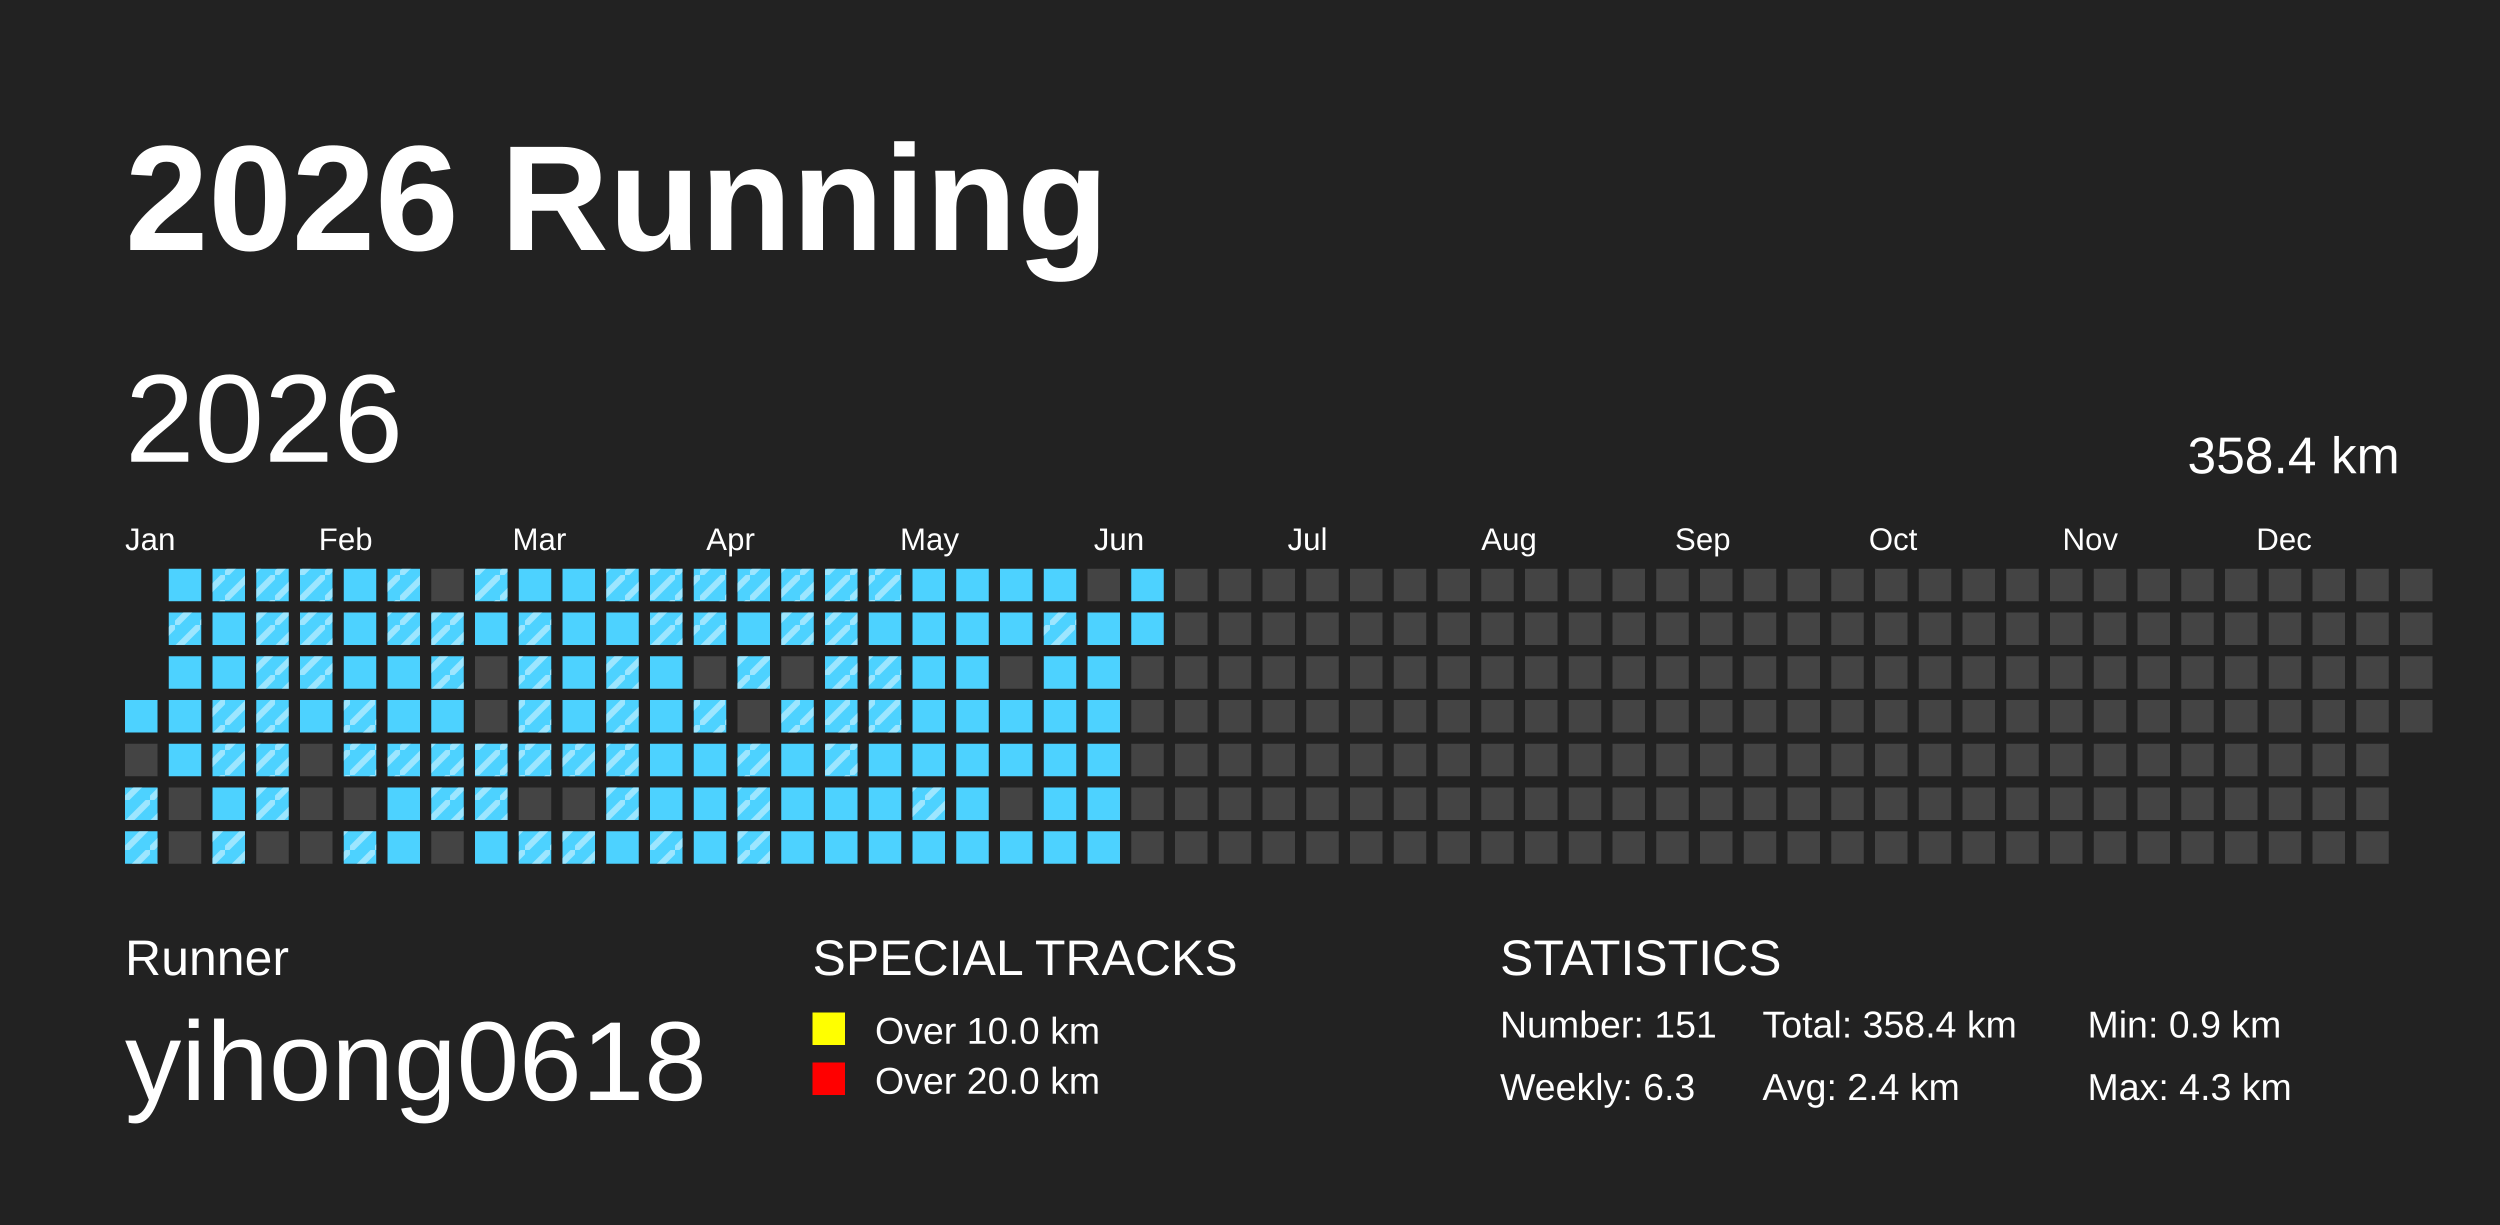
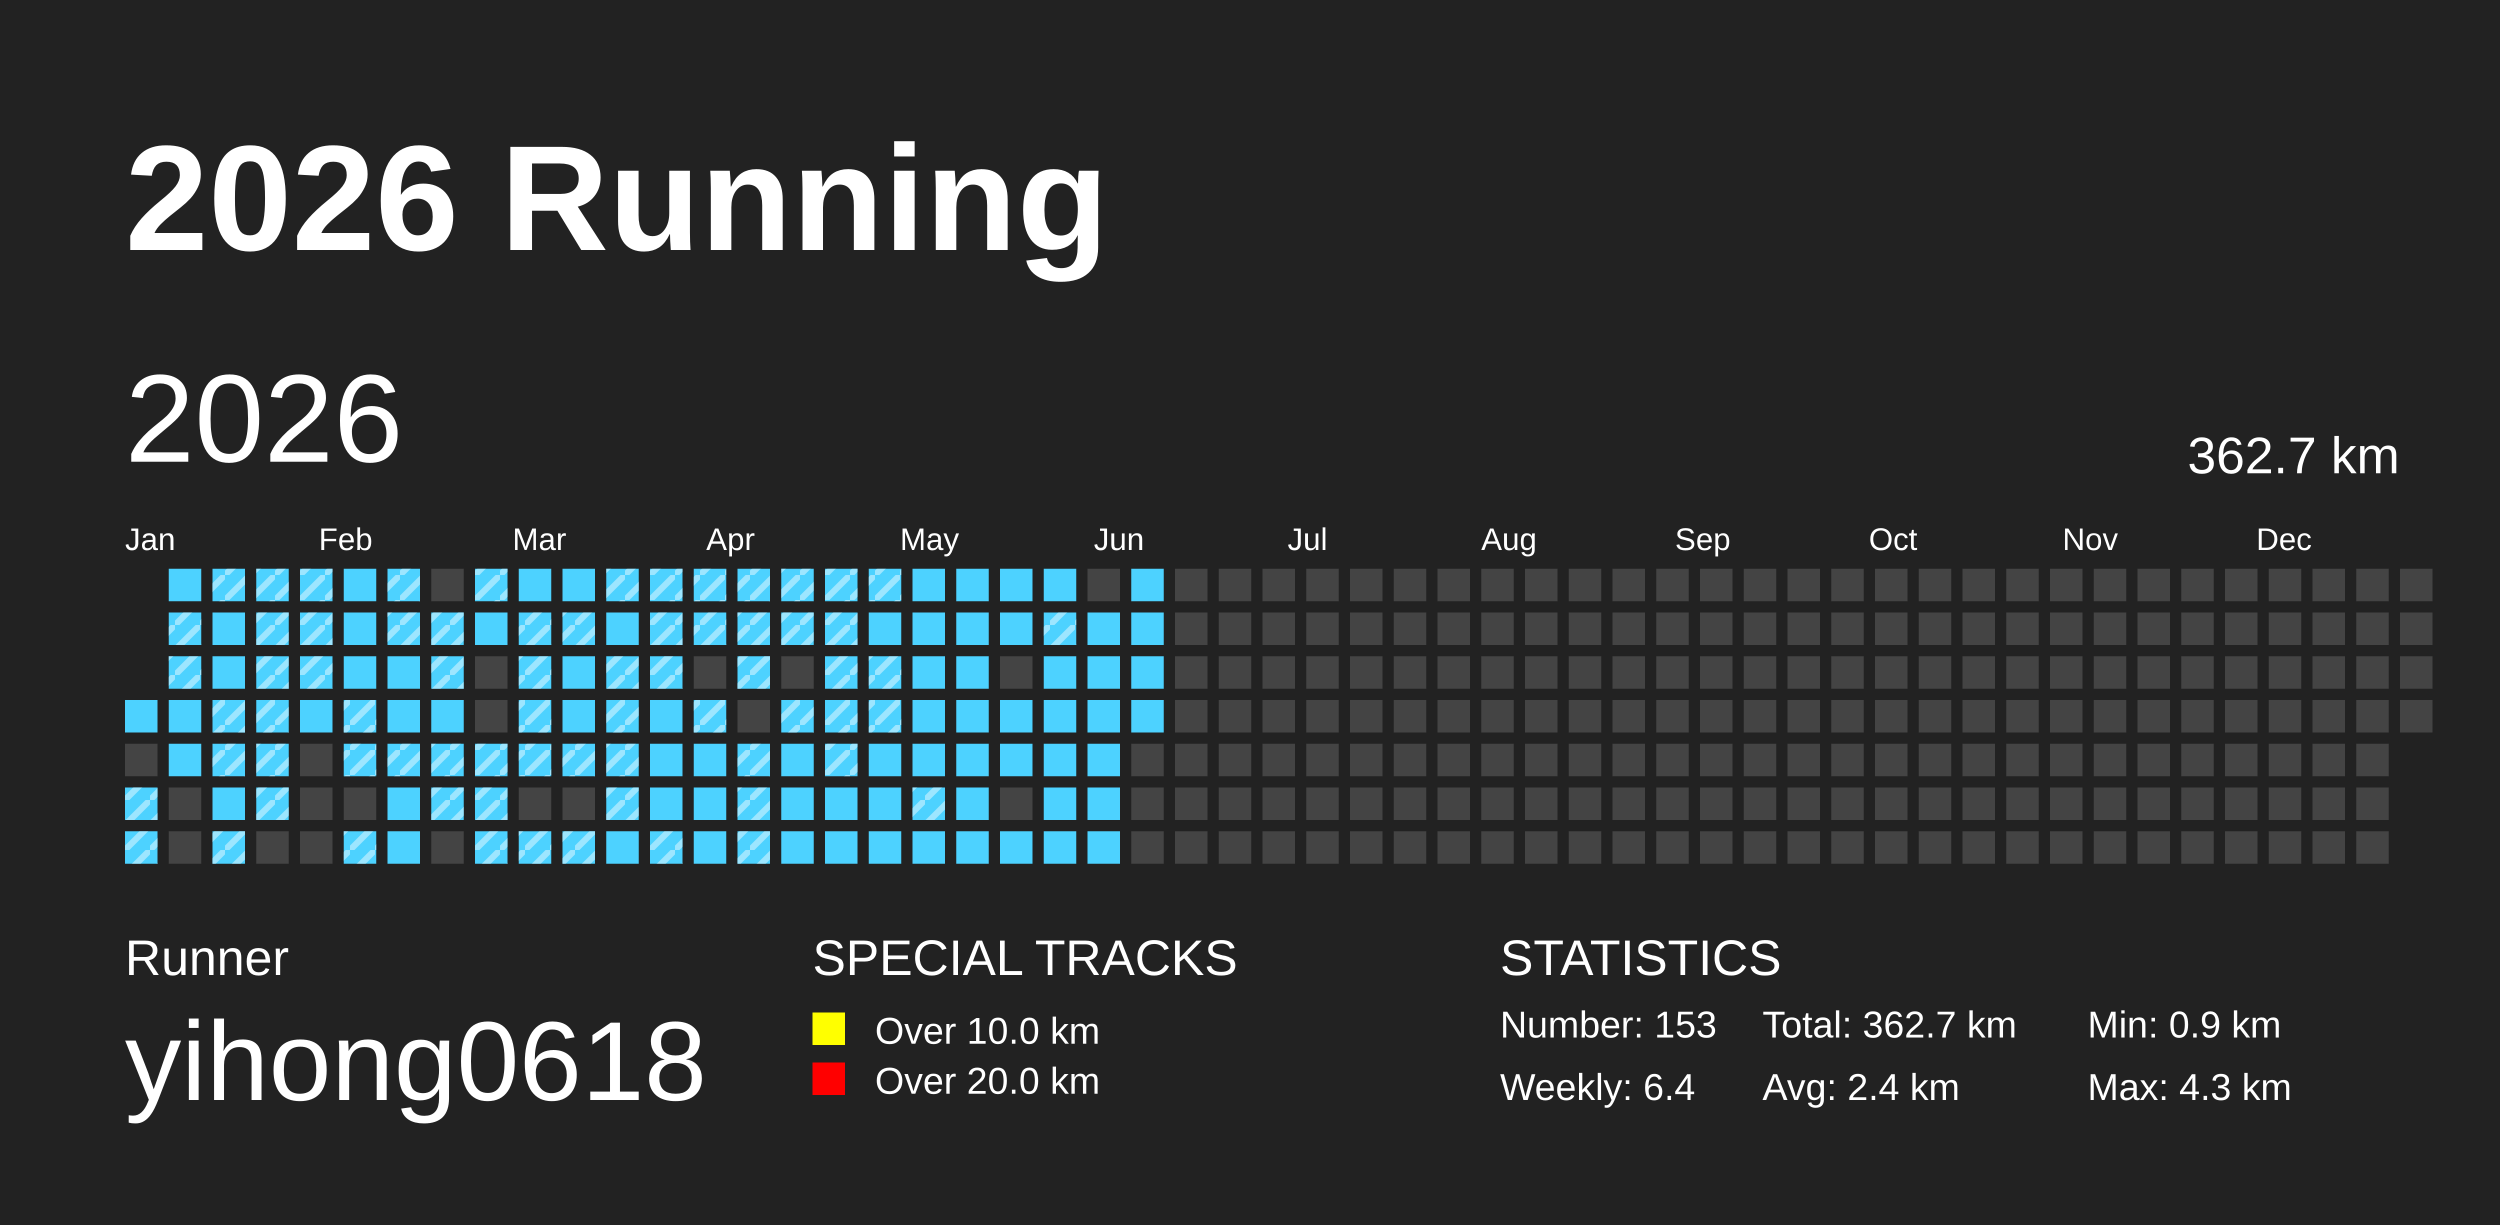
<svg xmlns="http://www.w3.org/2000/svg" baseProfile="full" height="98mm" version="1.1" viewBox="0,0,200,98" width="200mm">
  <defs>
    <pattern height="2" id="indoor-stripe" patternUnits="userSpaceOnUse" width="2">
      <line stroke="white" stroke-opacity="0.45" stroke-width="0.5" x1="0" x2="2" y1="2" y2="0" />
    </pattern>
  </defs>
  <rect fill="#222222" height="98" width="200" x="0" y="0" />
  <text fill="#FFFFFF" style="font-size:12px; font-family:Arial; font-weight:bold;" x="10" y="20">2026 Running</text>
  <text fill="#FFFFFF" style="font-size:4px; font-family:Arial" x="10" y="78">Runner</text>
  <text fill="#FFFFFF" style="font-size:9px; font-family:Arial" x="10" y="88">yihong0618</text>
  <text fill="#FFFFFF" style="font-size:4px; font-family:Arial" x="65" y="78">SPECIAL TRACKS</text>
  <rect fill="yellow" height="2.6" width="2.6" x="65" y="81" />
  <text fill="#FFFFFF" style="font-size:3px; font-family:Arial" x="70" y="83.5">Over 10.0 km</text>
  <rect fill="red" height="2.6" width="2.6" x="65" y="85" />
  <text fill="#FFFFFF" style="font-size:3px; font-family:Arial" x="70" y="87.5">Over 20.0 km</text>
  <text fill="#FFFFFF" style="font-size:4px; font-family:Arial" x="120" y="78">STATISTICS</text>
-   <text fill="#FFFFFF" style="font-size:3px; font-family:Arial" x="120" y="83">Number: 151</text>
-   <text fill="#FFFFFF" style="font-size:3px; font-family:Arial" x="120" y="88">Weekly: 6.3</text>
-   <text fill="#FFFFFF" style="font-size:3px; font-family:Arial" x="141" y="83">Total: 358.4 km</text>
+   <text fill="#FFFFFF" style="font-size:3px; font-family:Arial" x="120" y="83">Number: 153</text>
+   <text fill="#FFFFFF" style="font-size:3px; font-family:Arial" x="120" y="88">Weekly: 6.4</text>
+   <text fill="#FFFFFF" style="font-size:3px; font-family:Arial" x="141" y="83">Total: 362.7 km</text>
  <text fill="#FFFFFF" style="font-size:3px; font-family:Arial" x="141" y="88">Avg: 2.4 km</text>
  <text fill="#FFFFFF" style="font-size:3px; font-family:Arial" x="167" y="83">Min: 0.9 km</text>
  <text fill="#FFFFFF" style="font-size:3px; font-family:Arial" x="167" y="88">Max: 4.3 km</text>
  <text dominant-baseline="hanging" fill="#FFFFFF" style="font-size:10.0px; font-family:Arial;" x="10" y="30">2026</text>
-   <text dominant-baseline="hanging" fill="#FFFFFF" style="font-size:4.125px; font-family:Arial;" x="175" y="35">358.4 km</text>
+   <text dominant-baseline="hanging" fill="#FFFFFF" style="font-size:4.125px; font-family:Arial;" x="175" y="35">362.7 km</text>
  <text fill="#FFFFFF" style="font-size:2.5px; font-family:Arial" x="10.0" y="44">Jan</text>
  <text fill="#FFFFFF" style="font-size:2.5px; font-family:Arial" x="25.5" y="44">Feb</text>
  <text fill="#FFFFFF" style="font-size:2.5px; font-family:Arial" x="41.0" y="44">Mar</text>
  <text fill="#FFFFFF" style="font-size:2.5px; font-family:Arial" x="56.5" y="44">Apr</text>
  <text fill="#FFFFFF" style="font-size:2.5px; font-family:Arial" x="72.0" y="44">May</text>
  <text fill="#FFFFFF" style="font-size:2.5px; font-family:Arial" x="87.5" y="44">Jun</text>
  <text fill="#FFFFFF" style="font-size:2.5px; font-family:Arial" x="103.0" y="44">Jul</text>
  <text fill="#FFFFFF" style="font-size:2.5px; font-family:Arial" x="118.5" y="44">Aug</text>
  <text fill="#FFFFFF" style="font-size:2.5px; font-family:Arial" x="134.0" y="44">Sep</text>
  <text fill="#FFFFFF" style="font-size:2.5px; font-family:Arial" x="149.5" y="44">Oct</text>
  <text fill="#FFFFFF" style="font-size:2.5px; font-family:Arial" x="165.0" y="44">Nov</text>
  <text fill="#FFFFFF" style="font-size:2.5px; font-family:Arial" x="180.5" y="44">Dec</text>
  <rect fill="#4DD2FF" height="2.6" width="2.6" x="10.0" y="56.0" />
  <rect fill="#444444" height="2.6" width="2.6" x="10.0" y="59.5" />
  <rect fill="#4DD2FF" height="2.6" width="2.6" x="10.0" y="63.0" />
  <rect fill="url(#indoor-stripe)" height="2.6" style="pointer-events: none;" width="2.6" x="10.0" y="63.0" />
  <rect fill="#4DD2FF" height="2.6" width="2.6" x="10.0" y="66.5" />
  <rect fill="url(#indoor-stripe)" height="2.6" style="pointer-events: none;" width="2.6" x="10.0" y="66.5" />
  <rect fill="#4DD2FF" height="2.6" width="2.6" x="13.5" y="45.5" />
  <rect fill="#4DD2FF" height="2.6" width="2.6" x="13.5" y="49.0" />
  <rect fill="url(#indoor-stripe)" height="2.6" style="pointer-events: none;" width="2.6" x="13.5" y="49.0" />
  <rect fill="#4DD2FF" height="2.6" width="2.6" x="13.5" y="52.5" />
+   <rect fill="url(#indoor-stripe)" height="2.6" style="pointer-events: none;" width="2.6" x="13.5" y="52.5" />
  <rect fill="#4DD2FF" height="2.6" width="2.6" x="13.5" y="56.0" />
  <rect fill="#4DD2FF" height="2.6" width="2.6" x="13.5" y="59.5" />
  <rect fill="#444444" height="2.6" width="2.6" x="13.5" y="63.0" />
  <rect fill="#444444" height="2.6" width="2.6" x="13.5" y="66.5" />
  <rect fill="#4DD2FF" height="2.6" width="2.6" x="17.0" y="45.5" />
  <rect fill="url(#indoor-stripe)" height="2.6" style="pointer-events: none;" width="2.6" x="17.0" y="45.5" />
  <rect fill="#4DD2FF" height="2.6" width="2.6" x="17.0" y="49.0" />
  <rect fill="#4DD2FF" height="2.6" width="2.6" x="17.0" y="52.5" />
  <rect fill="#4DD2FF" height="2.6" width="2.6" x="17.0" y="56.0" />
  <rect fill="url(#indoor-stripe)" height="2.6" style="pointer-events: none;" width="2.6" x="17.0" y="56.0" />
  <rect fill="#4DD2FF" height="2.6" width="2.6" x="17.0" y="59.5" />
  <rect fill="url(#indoor-stripe)" height="2.6" style="pointer-events: none;" width="2.6" x="17.0" y="59.5" />
  <rect fill="#4DD2FF" height="2.6" width="2.6" x="17.0" y="63.0" />
  <rect fill="#4DD2FF" height="2.6" width="2.6" x="17.0" y="66.5" />
  <rect fill="url(#indoor-stripe)" height="2.6" style="pointer-events: none;" width="2.6" x="17.0" y="66.5" />
  <rect fill="#4DD2FF" height="2.6" width="2.6" x="20.5" y="45.5" />
  <rect fill="url(#indoor-stripe)" height="2.6" style="pointer-events: none;" width="2.6" x="20.5" y="45.5" />
  <rect fill="#4DD2FF" height="2.6" width="2.6" x="20.5" y="49.0" />
  <rect fill="url(#indoor-stripe)" height="2.6" style="pointer-events: none;" width="2.6" x="20.5" y="49.0" />
  <rect fill="#4DD2FF" height="2.6" width="2.6" x="20.5" y="52.5" />
  <rect fill="url(#indoor-stripe)" height="2.6" style="pointer-events: none;" width="2.6" x="20.5" y="52.5" />
  <rect fill="#4DD2FF" height="2.6" width="2.6" x="20.5" y="56.0" />
  <rect fill="url(#indoor-stripe)" height="2.6" style="pointer-events: none;" width="2.6" x="20.5" y="56.0" />
  <rect fill="#4DD2FF" height="2.6" width="2.6" x="20.5" y="59.5" />
  <rect fill="url(#indoor-stripe)" height="2.6" style="pointer-events: none;" width="2.6" x="20.5" y="59.5" />
  <rect fill="#4DD2FF" height="2.6" width="2.6" x="20.5" y="63.0" />
  <rect fill="url(#indoor-stripe)" height="2.6" style="pointer-events: none;" width="2.6" x="20.5" y="63.0" />
  <rect fill="#444444" height="2.6" width="2.6" x="20.5" y="66.5" />
  <rect fill="#4DD2FF" height="2.6" width="2.6" x="24.0" y="45.5" />
  <rect fill="url(#indoor-stripe)" height="2.6" style="pointer-events: none;" width="2.6" x="24.0" y="45.5" />
  <rect fill="#4DD2FF" height="2.6" width="2.6" x="24.0" y="49.0" />
  <rect fill="url(#indoor-stripe)" height="2.6" style="pointer-events: none;" width="2.6" x="24.0" y="49.0" />
  <rect fill="#4DD2FF" height="2.6" width="2.6" x="24.0" y="52.5" />
  <rect fill="url(#indoor-stripe)" height="2.6" style="pointer-events: none;" width="2.6" x="24.0" y="52.5" />
  <rect fill="#4DD2FF" height="2.6" width="2.6" x="24.0" y="56.0" />
  <rect fill="#444444" height="2.6" width="2.6" x="24.0" y="59.5" />
  <rect fill="#444444" height="2.6" width="2.6" x="24.0" y="63.0" />
  <rect fill="#444444" height="2.6" width="2.6" x="24.0" y="66.5" />
  <rect fill="#4DD2FF" height="2.6" width="2.6" x="27.5" y="45.5" />
  <rect fill="#4DD2FF" height="2.6" width="2.6" x="27.5" y="49.0" />
  <rect fill="#4DD2FF" height="2.6" width="2.6" x="27.5" y="52.5" />
  <rect fill="#4DD2FF" height="2.6" width="2.6" x="27.5" y="56.0" />
  <rect fill="url(#indoor-stripe)" height="2.6" style="pointer-events: none;" width="2.6" x="27.5" y="56.0" />
  <rect fill="#4DD2FF" height="2.6" width="2.6" x="27.5" y="59.5" />
  <rect fill="url(#indoor-stripe)" height="2.6" style="pointer-events: none;" width="2.6" x="27.5" y="59.5" />
  <rect fill="#444444" height="2.6" width="2.6" x="27.5" y="63.0" />
  <rect fill="#4DD2FF" height="2.6" width="2.6" x="27.5" y="66.5" />
  <rect fill="url(#indoor-stripe)" height="2.6" style="pointer-events: none;" width="2.6" x="27.5" y="66.5" />
  <rect fill="#4DD2FF" height="2.6" width="2.6" x="31.0" y="45.5" />
  <rect fill="url(#indoor-stripe)" height="2.6" style="pointer-events: none;" width="2.6" x="31.0" y="45.5" />
  <rect fill="#4DD2FF" height="2.6" width="2.6" x="31.0" y="49.0" />
  <rect fill="url(#indoor-stripe)" height="2.6" style="pointer-events: none;" width="2.6" x="31.0" y="49.0" />
  <rect fill="#4DD2FF" height="2.6" width="2.6" x="31.0" y="52.5" />
  <rect fill="#4DD2FF" height="2.6" width="2.6" x="31.0" y="56.0" />
  <rect fill="#4DD2FF" height="2.6" width="2.6" x="31.0" y="59.5" />
  <rect fill="url(#indoor-stripe)" height="2.6" style="pointer-events: none;" width="2.6" x="31.0" y="59.5" />
  <rect fill="#4DD2FF" height="2.6" width="2.6" x="31.0" y="63.0" />
  <rect fill="#4DD2FF" height="2.6" width="2.6" x="31.0" y="66.5" />
  <rect fill="#444444" height="2.6" width="2.6" x="34.5" y="45.5" />
  <rect fill="#4DD2FF" height="2.6" width="2.6" x="34.5" y="49.0" />
  <rect fill="url(#indoor-stripe)" height="2.6" style="pointer-events: none;" width="2.6" x="34.5" y="49.0" />
  <rect fill="#4DD2FF" height="2.6" width="2.6" x="34.5" y="52.5" />
  <rect fill="url(#indoor-stripe)" height="2.6" style="pointer-events: none;" width="2.6" x="34.5" y="52.5" />
  <rect fill="#4DD2FF" height="2.6" width="2.6" x="34.5" y="56.0" />
  <rect fill="#4DD2FF" height="2.6" width="2.6" x="34.5" y="59.5" />
  <rect fill="url(#indoor-stripe)" height="2.6" style="pointer-events: none;" width="2.6" x="34.5" y="59.5" />
  <rect fill="#4DD2FF" height="2.6" width="2.6" x="34.5" y="63.0" />
  <rect fill="url(#indoor-stripe)" height="2.6" style="pointer-events: none;" width="2.6" x="34.5" y="63.0" />
  <rect fill="#444444" height="2.6" width="2.6" x="34.5" y="66.5" />
  <rect fill="#4DD2FF" height="2.6" width="2.6" x="38.0" y="45.5" />
  <rect fill="url(#indoor-stripe)" height="2.6" style="pointer-events: none;" width="2.6" x="38.0" y="45.5" />
  <rect fill="#4DD2FF" height="2.6" width="2.6" x="38.0" y="49.0" />
  <rect fill="#444444" height="2.6" width="2.6" x="38.0" y="52.5" />
  <rect fill="#444444" height="2.6" width="2.6" x="38.0" y="56.0" />
  <rect fill="#4DD2FF" height="2.6" width="2.6" x="38.0" y="59.5" />
  <rect fill="url(#indoor-stripe)" height="2.6" style="pointer-events: none;" width="2.6" x="38.0" y="59.5" />
  <rect fill="#4DD2FF" height="2.6" width="2.6" x="38.0" y="63.0" />
  <rect fill="url(#indoor-stripe)" height="2.6" style="pointer-events: none;" width="2.6" x="38.0" y="63.0" />
  <rect fill="#4DD2FF" height="2.6" width="2.6" x="38.0" y="66.5" />
+   <rect fill="url(#indoor-stripe)" height="2.6" style="pointer-events: none;" width="2.6" x="38.0" y="66.5" />
  <rect fill="#4DD2FF" height="2.6" width="2.6" x="41.5" y="45.5" />
  <rect fill="#4DD2FF" height="2.6" width="2.6" x="41.5" y="49.0" />
  <rect fill="url(#indoor-stripe)" height="2.6" style="pointer-events: none;" width="2.6" x="41.5" y="49.0" />
  <rect fill="#4DD2FF" height="2.6" width="2.6" x="41.5" y="52.5" />
  <rect fill="url(#indoor-stripe)" height="2.6" style="pointer-events: none;" width="2.6" x="41.5" y="52.5" />
  <rect fill="#4DD2FF" height="2.6" width="2.6" x="41.5" y="56.0" />
  <rect fill="url(#indoor-stripe)" height="2.6" style="pointer-events: none;" width="2.6" x="41.5" y="56.0" />
  <rect fill="#4DD2FF" height="2.6" width="2.6" x="41.5" y="59.5" />
  <rect fill="url(#indoor-stripe)" height="2.6" style="pointer-events: none;" width="2.6" x="41.5" y="59.5" />
  <rect fill="#444444" height="2.6" width="2.6" x="41.5" y="63.0" />
  <rect fill="#4DD2FF" height="2.6" width="2.6" x="41.5" y="66.5" />
  <rect fill="url(#indoor-stripe)" height="2.6" style="pointer-events: none;" width="2.6" x="41.5" y="66.5" />
  <rect fill="#4DD2FF" height="2.6" width="2.6" x="45.0" y="45.5" />
  <rect fill="#4DD2FF" height="2.6" width="2.6" x="45.0" y="49.0" />
+   <rect fill="url(#indoor-stripe)" height="2.6" style="pointer-events: none;" width="2.6" x="45.0" y="49.0" />
  <rect fill="#4DD2FF" height="2.6" width="2.6" x="45.0" y="52.5" />
  <rect fill="#4DD2FF" height="2.6" width="2.6" x="45.0" y="56.0" />
  <rect fill="#4DD2FF" height="2.6" width="2.6" x="45.0" y="59.5" />
  <rect fill="url(#indoor-stripe)" height="2.6" style="pointer-events: none;" width="2.6" x="45.0" y="59.5" />
  <rect fill="#444444" height="2.6" width="2.6" x="45.0" y="63.0" />
  <rect fill="#4DD2FF" height="2.6" width="2.6" x="45.0" y="66.5" />
  <rect fill="url(#indoor-stripe)" height="2.6" style="pointer-events: none;" width="2.6" x="45.0" y="66.5" />
  <rect fill="#4DD2FF" height="2.6" width="2.6" x="48.5" y="45.5" />
  <rect fill="url(#indoor-stripe)" height="2.6" style="pointer-events: none;" width="2.6" x="48.5" y="45.5" />
  <rect fill="#4DD2FF" height="2.6" width="2.6" x="48.5" y="49.0" />
  <rect fill="#4DD2FF" height="2.6" width="2.6" x="48.5" y="52.5" />
  <rect fill="url(#indoor-stripe)" height="2.6" style="pointer-events: none;" width="2.6" x="48.5" y="52.5" />
  <rect fill="#4DD2FF" height="2.6" width="2.6" x="48.5" y="56.0" />
  <rect fill="url(#indoor-stripe)" height="2.6" style="pointer-events: none;" width="2.6" x="48.5" y="56.0" />
  <rect fill="#4DD2FF" height="2.6" width="2.6" x="48.5" y="59.5" />
  <rect fill="url(#indoor-stripe)" height="2.6" style="pointer-events: none;" width="2.6" x="48.5" y="59.5" />
  <rect fill="#4DD2FF" height="2.6" width="2.6" x="48.5" y="63.0" />
  <rect fill="url(#indoor-stripe)" height="2.6" style="pointer-events: none;" width="2.6" x="48.5" y="63.0" />
  <rect fill="#4DD2FF" height="2.6" width="2.6" x="48.5" y="66.5" />
  <rect fill="#4DD2FF" height="2.6" width="2.6" x="52.0" y="45.5" />
  <rect fill="url(#indoor-stripe)" height="2.6" style="pointer-events: none;" width="2.6" x="52.0" y="45.5" />
  <rect fill="#4DD2FF" height="2.6" width="2.6" x="52.0" y="49.0" />
  <rect fill="url(#indoor-stripe)" height="2.6" style="pointer-events: none;" width="2.6" x="52.0" y="49.0" />
  <rect fill="#4DD2FF" height="2.6" width="2.6" x="52.0" y="52.5" />
+   <rect fill="url(#indoor-stripe)" height="2.6" style="pointer-events: none;" width="2.6" x="52.0" y="52.5" />
  <rect fill="#4DD2FF" height="2.6" width="2.6" x="52.0" y="56.0" />
  <rect fill="#4DD2FF" height="2.6" width="2.6" x="52.0" y="59.5" />
  <rect fill="#4DD2FF" height="2.6" width="2.6" x="52.0" y="63.0" />
  <rect fill="#4DD2FF" height="2.6" width="2.6" x="52.0" y="66.5" />
  <rect fill="url(#indoor-stripe)" height="2.6" style="pointer-events: none;" width="2.6" x="52.0" y="66.5" />
  <rect fill="#4DD2FF" height="2.6" width="2.6" x="55.5" y="45.5" />
  <rect fill="url(#indoor-stripe)" height="2.6" style="pointer-events: none;" width="2.6" x="55.5" y="45.5" />
  <rect fill="#4DD2FF" height="2.6" width="2.6" x="55.5" y="49.0" />
  <rect fill="url(#indoor-stripe)" height="2.6" style="pointer-events: none;" width="2.6" x="55.5" y="49.0" />
  <rect fill="#444444" height="2.6" width="2.6" x="55.5" y="52.5" />
  <rect fill="#4DD2FF" height="2.6" width="2.6" x="55.5" y="56.0" />
  <rect fill="url(#indoor-stripe)" height="2.6" style="pointer-events: none;" width="2.6" x="55.5" y="56.0" />
  <rect fill="#4DD2FF" height="2.6" width="2.6" x="55.5" y="59.5" />
  <rect fill="#4DD2FF" height="2.6" width="2.6" x="55.5" y="63.0" />
  <rect fill="#4DD2FF" height="2.6" width="2.6" x="55.5" y="66.5" />
  <rect fill="#4DD2FF" height="2.6" width="2.6" x="59.0" y="45.5" />
  <rect fill="url(#indoor-stripe)" height="2.6" style="pointer-events: none;" width="2.6" x="59.0" y="45.5" />
  <rect fill="#4DD2FF" height="2.6" width="2.6" x="59.0" y="49.0" />
+   <rect fill="url(#indoor-stripe)" height="2.6" style="pointer-events: none;" width="2.6" x="59.0" y="49.0" />
  <rect fill="#4DD2FF" height="2.6" width="2.6" x="59.0" y="52.5" />
  <rect fill="url(#indoor-stripe)" height="2.6" style="pointer-events: none;" width="2.6" x="59.0" y="52.5" />
  <rect fill="#444444" height="2.6" width="2.6" x="59.0" y="56.0" />
  <rect fill="#4DD2FF" height="2.6" width="2.6" x="59.0" y="59.5" />
  <rect fill="url(#indoor-stripe)" height="2.6" style="pointer-events: none;" width="2.6" x="59.0" y="59.5" />
  <rect fill="#4DD2FF" height="2.6" width="2.6" x="59.0" y="63.0" />
  <rect fill="url(#indoor-stripe)" height="2.6" style="pointer-events: none;" width="2.6" x="59.0" y="63.0" />
  <rect fill="#4DD2FF" height="2.6" width="2.6" x="59.0" y="66.5" />
  <rect fill="url(#indoor-stripe)" height="2.6" style="pointer-events: none;" width="2.6" x="59.0" y="66.5" />
  <rect fill="#4DD2FF" height="2.6" width="2.6" x="62.5" y="45.5" />
  <rect fill="url(#indoor-stripe)" height="2.6" style="pointer-events: none;" width="2.6" x="62.5" y="45.5" />
  <rect fill="#4DD2FF" height="2.6" width="2.6" x="62.5" y="49.0" />
  <rect fill="url(#indoor-stripe)" height="2.6" style="pointer-events: none;" width="2.6" x="62.5" y="49.0" />
  <rect fill="#444444" height="2.6" width="2.6" x="62.5" y="52.5" />
  <rect fill="#4DD2FF" height="2.6" width="2.6" x="62.5" y="56.0" />
  <rect fill="url(#indoor-stripe)" height="2.6" style="pointer-events: none;" width="2.6" x="62.5" y="56.0" />
  <rect fill="#4DD2FF" height="2.6" width="2.6" x="62.5" y="59.5" />
  <rect fill="#4DD2FF" height="2.6" width="2.6" x="62.5" y="63.0" />
  <rect fill="#4DD2FF" height="2.6" width="2.6" x="62.5" y="66.5" />
  <rect fill="#4DD2FF" height="2.6" width="2.6" x="66.0" y="45.5" />
  <rect fill="url(#indoor-stripe)" height="2.6" style="pointer-events: none;" width="2.6" x="66.0" y="45.5" />
  <rect fill="#4DD2FF" height="2.6" width="2.6" x="66.0" y="49.0" />
  <rect fill="url(#indoor-stripe)" height="2.6" style="pointer-events: none;" width="2.6" x="66.0" y="49.0" />
  <rect fill="#4DD2FF" height="2.6" width="2.6" x="66.0" y="52.5" />
  <rect fill="url(#indoor-stripe)" height="2.6" style="pointer-events: none;" width="2.6" x="66.0" y="52.5" />
  <rect fill="#4DD2FF" height="2.6" width="2.6" x="66.0" y="56.0" />
  <rect fill="url(#indoor-stripe)" height="2.6" style="pointer-events: none;" width="2.6" x="66.0" y="56.0" />
  <rect fill="#4DD2FF" height="2.6" width="2.6" x="66.0" y="59.5" />
  <rect fill="url(#indoor-stripe)" height="2.6" style="pointer-events: none;" width="2.6" x="66.0" y="59.5" />
  <rect fill="#4DD2FF" height="2.6" width="2.6" x="66.0" y="63.0" />
  <rect fill="#4DD2FF" height="2.6" width="2.6" x="66.0" y="66.5" />
  <rect fill="#4DD2FF" height="2.6" width="2.6" x="69.5" y="45.5" />
  <rect fill="url(#indoor-stripe)" height="2.6" style="pointer-events: none;" width="2.6" x="69.5" y="45.5" />
  <rect fill="#4DD2FF" height="2.6" width="2.6" x="69.5" y="49.0" />
  <rect fill="#4DD2FF" height="2.6" width="2.6" x="69.5" y="52.5" />
  <rect fill="url(#indoor-stripe)" height="2.6" style="pointer-events: none;" width="2.6" x="69.5" y="52.5" />
  <rect fill="#4DD2FF" height="2.6" width="2.6" x="69.5" y="56.0" />
  <rect fill="url(#indoor-stripe)" height="2.6" style="pointer-events: none;" width="2.6" x="69.5" y="56.0" />
  <rect fill="#4DD2FF" height="2.6" width="2.6" x="69.5" y="59.5" />
  <rect fill="#4DD2FF" height="2.6" width="2.6" x="69.5" y="63.0" />
  <rect fill="#4DD2FF" height="2.6" width="2.6" x="69.5" y="66.5" />
  <rect fill="#4DD2FF" height="2.6" width="2.6" x="73.0" y="45.5" />
  <rect fill="#4DD2FF" height="2.6" width="2.6" x="73.0" y="49.0" />
  <rect fill="#4DD2FF" height="2.6" width="2.6" x="73.0" y="52.5" />
  <rect fill="#4DD2FF" height="2.6" width="2.6" x="73.0" y="56.0" />
  <rect fill="#4DD2FF" height="2.6" width="2.6" x="73.0" y="59.5" />
  <rect fill="#4DD2FF" height="2.6" width="2.6" x="73.0" y="63.0" />
  <rect fill="url(#indoor-stripe)" height="2.6" style="pointer-events: none;" width="2.6" x="73.0" y="63.0" />
  <rect fill="#4DD2FF" height="2.6" width="2.6" x="73.0" y="66.5" />
  <rect fill="#4DD2FF" height="2.6" width="2.6" x="76.5" y="45.5" />
  <rect fill="#4DD2FF" height="2.6" width="2.6" x="76.5" y="49.0" />
  <rect fill="#4DD2FF" height="2.6" width="2.6" x="76.5" y="52.5" />
  <rect fill="#4DD2FF" height="2.6" width="2.6" x="76.5" y="56.0" />
  <rect fill="#4DD2FF" height="2.6" width="2.6" x="76.5" y="59.5" />
  <rect fill="#4DD2FF" height="2.6" width="2.6" x="76.5" y="63.0" />
  <rect fill="#4DD2FF" height="2.6" width="2.6" x="76.5" y="66.5" />
  <rect fill="#4DD2FF" height="2.6" width="2.6" x="80.0" y="45.5" />
  <rect fill="#4DD2FF" height="2.6" width="2.6" x="80.0" y="49.0" />
  <rect fill="#444444" height="2.6" width="2.6" x="80.0" y="52.5" />
  <rect fill="#4DD2FF" height="2.6" width="2.6" x="80.0" y="56.0" />
  <rect fill="#4DD2FF" height="2.6" width="2.6" x="80.0" y="59.5" />
  <rect fill="#444444" height="2.6" width="2.6" x="80.0" y="63.0" />
  <rect fill="#4DD2FF" height="2.6" width="2.6" x="80.0" y="66.5" />
  <rect fill="#4DD2FF" height="2.6" width="2.6" x="83.5" y="45.5" />
  <rect fill="#4DD2FF" height="2.6" width="2.6" x="83.5" y="49.0" />
  <rect fill="url(#indoor-stripe)" height="2.6" style="pointer-events: none;" width="2.6" x="83.5" y="49.0" />
  <rect fill="#4DD2FF" height="2.6" width="2.6" x="83.5" y="52.5" />
  <rect fill="#4DD2FF" height="2.6" width="2.6" x="83.5" y="56.0" />
  <rect fill="#4DD2FF" height="2.6" width="2.6" x="83.5" y="59.5" />
  <rect fill="#4DD2FF" height="2.6" width="2.6" x="83.5" y="63.0" />
  <rect fill="#4DD2FF" height="2.6" width="2.6" x="83.5" y="66.5" />
  <rect fill="#444444" height="2.6" width="2.6" x="87.0" y="45.5" />
  <rect fill="#4DD2FF" height="2.6" width="2.6" x="87.0" y="49.0" />
  <rect fill="#4DD2FF" height="2.6" width="2.6" x="87.0" y="52.5" />
  <rect fill="#4DD2FF" height="2.6" width="2.6" x="87.0" y="56.0" />
  <rect fill="#4DD2FF" height="2.6" width="2.6" x="87.0" y="59.5" />
  <rect fill="#4DD2FF" height="2.6" width="2.6" x="87.0" y="63.0" />
  <rect fill="#4DD2FF" height="2.6" width="2.6" x="87.0" y="66.5" />
  <rect fill="#4DD2FF" height="2.6" width="2.6" x="90.5" y="45.5" />
  <rect fill="#4DD2FF" height="2.6" width="2.6" x="90.5" y="49.0" />
-   <rect fill="#444444" height="2.6" width="2.6" x="90.5" y="52.5" />
-   <rect fill="#444444" height="2.6" width="2.6" x="90.5" y="56.0" />
+   <rect fill="#4DD2FF" height="2.6" width="2.6" x="90.5" y="52.5" />
+   <rect fill="#4DD2FF" height="2.6" width="2.6" x="90.5" y="56.0" />
  <rect fill="#444444" height="2.6" width="2.6" x="90.5" y="59.5" />
  <rect fill="#444444" height="2.6" width="2.6" x="90.5" y="63.0" />
  <rect fill="#444444" height="2.6" width="2.6" x="90.5" y="66.5" />
  <rect fill="#444444" height="2.6" width="2.6" x="94.0" y="45.5" />
  <rect fill="#444444" height="2.6" width="2.6" x="94.0" y="49.0" />
  <rect fill="#444444" height="2.6" width="2.6" x="94.0" y="52.5" />
  <rect fill="#444444" height="2.6" width="2.6" x="94.0" y="56.0" />
  <rect fill="#444444" height="2.6" width="2.6" x="94.0" y="59.5" />
  <rect fill="#444444" height="2.6" width="2.6" x="94.0" y="63.0" />
  <rect fill="#444444" height="2.6" width="2.6" x="94.0" y="66.5" />
  <rect fill="#444444" height="2.6" width="2.6" x="97.5" y="45.5" />
  <rect fill="#444444" height="2.6" width="2.6" x="97.5" y="49.0" />
  <rect fill="#444444" height="2.6" width="2.6" x="97.5" y="52.5" />
  <rect fill="#444444" height="2.6" width="2.6" x="97.5" y="56.0" />
  <rect fill="#444444" height="2.6" width="2.6" x="97.5" y="59.5" />
  <rect fill="#444444" height="2.6" width="2.6" x="97.5" y="63.0" />
  <rect fill="#444444" height="2.6" width="2.6" x="97.5" y="66.5" />
  <rect fill="#444444" height="2.6" width="2.6" x="101.0" y="45.5" />
  <rect fill="#444444" height="2.6" width="2.6" x="101.0" y="49.0" />
  <rect fill="#444444" height="2.6" width="2.6" x="101.0" y="52.5" />
  <rect fill="#444444" height="2.6" width="2.6" x="101.0" y="56.0" />
  <rect fill="#444444" height="2.6" width="2.6" x="101.0" y="59.5" />
  <rect fill="#444444" height="2.6" width="2.6" x="101.0" y="63.0" />
  <rect fill="#444444" height="2.6" width="2.6" x="101.0" y="66.5" />
  <rect fill="#444444" height="2.6" width="2.6" x="104.5" y="45.5" />
  <rect fill="#444444" height="2.6" width="2.6" x="104.5" y="49.0" />
  <rect fill="#444444" height="2.6" width="2.6" x="104.5" y="52.5" />
  <rect fill="#444444" height="2.6" width="2.6" x="104.5" y="56.0" />
  <rect fill="#444444" height="2.6" width="2.6" x="104.5" y="59.5" />
  <rect fill="#444444" height="2.6" width="2.6" x="104.5" y="63.0" />
  <rect fill="#444444" height="2.6" width="2.6" x="104.5" y="66.5" />
  <rect fill="#444444" height="2.6" width="2.6" x="108.0" y="45.5" />
  <rect fill="#444444" height="2.6" width="2.6" x="108.0" y="49.0" />
  <rect fill="#444444" height="2.6" width="2.6" x="108.0" y="52.5" />
  <rect fill="#444444" height="2.6" width="2.6" x="108.0" y="56.0" />
  <rect fill="#444444" height="2.6" width="2.6" x="108.0" y="59.5" />
  <rect fill="#444444" height="2.6" width="2.6" x="108.0" y="63.0" />
  <rect fill="#444444" height="2.6" width="2.6" x="108.0" y="66.5" />
  <rect fill="#444444" height="2.6" width="2.6" x="111.5" y="45.5" />
  <rect fill="#444444" height="2.6" width="2.6" x="111.5" y="49.0" />
  <rect fill="#444444" height="2.6" width="2.6" x="111.5" y="52.5" />
  <rect fill="#444444" height="2.6" width="2.6" x="111.5" y="56.0" />
  <rect fill="#444444" height="2.6" width="2.6" x="111.5" y="59.5" />
  <rect fill="#444444" height="2.6" width="2.6" x="111.5" y="63.0" />
  <rect fill="#444444" height="2.6" width="2.6" x="111.5" y="66.5" />
  <rect fill="#444444" height="2.6" width="2.6" x="115.0" y="45.5" />
  <rect fill="#444444" height="2.6" width="2.6" x="115.0" y="49.0" />
  <rect fill="#444444" height="2.6" width="2.6" x="115.0" y="52.5" />
  <rect fill="#444444" height="2.6" width="2.6" x="115.0" y="56.0" />
  <rect fill="#444444" height="2.6" width="2.6" x="115.0" y="59.5" />
  <rect fill="#444444" height="2.6" width="2.6" x="115.0" y="63.0" />
  <rect fill="#444444" height="2.6" width="2.6" x="115.0" y="66.5" />
  <rect fill="#444444" height="2.6" width="2.6" x="118.5" y="45.5" />
  <rect fill="#444444" height="2.6" width="2.6" x="118.5" y="49.0" />
  <rect fill="#444444" height="2.6" width="2.6" x="118.5" y="52.5" />
  <rect fill="#444444" height="2.6" width="2.6" x="118.5" y="56.0" />
  <rect fill="#444444" height="2.6" width="2.6" x="118.5" y="59.5" />
  <rect fill="#444444" height="2.6" width="2.6" x="118.5" y="63.0" />
  <rect fill="#444444" height="2.6" width="2.6" x="118.5" y="66.5" />
  <rect fill="#444444" height="2.6" width="2.6" x="122.0" y="45.5" />
  <rect fill="#444444" height="2.6" width="2.6" x="122.0" y="49.0" />
  <rect fill="#444444" height="2.6" width="2.6" x="122.0" y="52.5" />
  <rect fill="#444444" height="2.6" width="2.6" x="122.0" y="56.0" />
  <rect fill="#444444" height="2.6" width="2.6" x="122.0" y="59.5" />
  <rect fill="#444444" height="2.6" width="2.6" x="122.0" y="63.0" />
  <rect fill="#444444" height="2.6" width="2.6" x="122.0" y="66.5" />
  <rect fill="#444444" height="2.6" width="2.6" x="125.5" y="45.5" />
  <rect fill="#444444" height="2.6" width="2.6" x="125.5" y="49.0" />
  <rect fill="#444444" height="2.6" width="2.6" x="125.5" y="52.5" />
  <rect fill="#444444" height="2.6" width="2.6" x="125.5" y="56.0" />
  <rect fill="#444444" height="2.6" width="2.6" x="125.5" y="59.5" />
  <rect fill="#444444" height="2.6" width="2.6" x="125.5" y="63.0" />
  <rect fill="#444444" height="2.6" width="2.6" x="125.5" y="66.5" />
  <rect fill="#444444" height="2.6" width="2.6" x="129.0" y="45.5" />
  <rect fill="#444444" height="2.6" width="2.6" x="129.0" y="49.0" />
  <rect fill="#444444" height="2.6" width="2.6" x="129.0" y="52.5" />
  <rect fill="#444444" height="2.6" width="2.6" x="129.0" y="56.0" />
  <rect fill="#444444" height="2.6" width="2.6" x="129.0" y="59.5" />
  <rect fill="#444444" height="2.6" width="2.6" x="129.0" y="63.0" />
  <rect fill="#444444" height="2.6" width="2.6" x="129.0" y="66.5" />
  <rect fill="#444444" height="2.6" width="2.6" x="132.5" y="45.5" />
  <rect fill="#444444" height="2.6" width="2.6" x="132.5" y="49.0" />
  <rect fill="#444444" height="2.6" width="2.6" x="132.5" y="52.5" />
  <rect fill="#444444" height="2.6" width="2.6" x="132.5" y="56.0" />
  <rect fill="#444444" height="2.6" width="2.6" x="132.5" y="59.5" />
  <rect fill="#444444" height="2.6" width="2.6" x="132.5" y="63.0" />
  <rect fill="#444444" height="2.6" width="2.6" x="132.5" y="66.5" />
  <rect fill="#444444" height="2.6" width="2.6" x="136.0" y="45.5" />
  <rect fill="#444444" height="2.6" width="2.6" x="136.0" y="49.0" />
  <rect fill="#444444" height="2.6" width="2.6" x="136.0" y="52.5" />
  <rect fill="#444444" height="2.6" width="2.6" x="136.0" y="56.0" />
  <rect fill="#444444" height="2.6" width="2.6" x="136.0" y="59.5" />
  <rect fill="#444444" height="2.6" width="2.6" x="136.0" y="63.0" />
  <rect fill="#444444" height="2.6" width="2.6" x="136.0" y="66.5" />
  <rect fill="#444444" height="2.6" width="2.6" x="139.5" y="45.5" />
  <rect fill="#444444" height="2.6" width="2.6" x="139.5" y="49.0" />
  <rect fill="#444444" height="2.6" width="2.6" x="139.5" y="52.5" />
  <rect fill="#444444" height="2.6" width="2.6" x="139.5" y="56.0" />
  <rect fill="#444444" height="2.6" width="2.6" x="139.5" y="59.5" />
  <rect fill="#444444" height="2.6" width="2.6" x="139.5" y="63.0" />
  <rect fill="#444444" height="2.6" width="2.6" x="139.5" y="66.5" />
  <rect fill="#444444" height="2.6" width="2.6" x="143.0" y="45.5" />
  <rect fill="#444444" height="2.6" width="2.6" x="143.0" y="49.0" />
  <rect fill="#444444" height="2.6" width="2.6" x="143.0" y="52.5" />
  <rect fill="#444444" height="2.6" width="2.6" x="143.0" y="56.0" />
  <rect fill="#444444" height="2.6" width="2.6" x="143.0" y="59.5" />
  <rect fill="#444444" height="2.6" width="2.6" x="143.0" y="63.0" />
  <rect fill="#444444" height="2.6" width="2.6" x="143.0" y="66.5" />
  <rect fill="#444444" height="2.6" width="2.6" x="146.5" y="45.5" />
  <rect fill="#444444" height="2.6" width="2.6" x="146.5" y="49.0" />
  <rect fill="#444444" height="2.6" width="2.6" x="146.5" y="52.5" />
  <rect fill="#444444" height="2.6" width="2.6" x="146.5" y="56.0" />
  <rect fill="#444444" height="2.6" width="2.6" x="146.5" y="59.5" />
  <rect fill="#444444" height="2.6" width="2.6" x="146.5" y="63.0" />
  <rect fill="#444444" height="2.6" width="2.6" x="146.5" y="66.5" />
  <rect fill="#444444" height="2.6" width="2.6" x="150.0" y="45.5" />
  <rect fill="#444444" height="2.6" width="2.6" x="150.0" y="49.0" />
  <rect fill="#444444" height="2.6" width="2.6" x="150.0" y="52.5" />
  <rect fill="#444444" height="2.6" width="2.6" x="150.0" y="56.0" />
  <rect fill="#444444" height="2.6" width="2.6" x="150.0" y="59.5" />
  <rect fill="#444444" height="2.6" width="2.6" x="150.0" y="63.0" />
  <rect fill="#444444" height="2.6" width="2.6" x="150.0" y="66.5" />
  <rect fill="#444444" height="2.6" width="2.6" x="153.5" y="45.5" />
  <rect fill="#444444" height="2.6" width="2.6" x="153.5" y="49.0" />
  <rect fill="#444444" height="2.6" width="2.6" x="153.5" y="52.5" />
  <rect fill="#444444" height="2.6" width="2.6" x="153.5" y="56.0" />
  <rect fill="#444444" height="2.6" width="2.6" x="153.5" y="59.5" />
  <rect fill="#444444" height="2.6" width="2.6" x="153.5" y="63.0" />
  <rect fill="#444444" height="2.6" width="2.6" x="153.5" y="66.5" />
  <rect fill="#444444" height="2.6" width="2.6" x="157.0" y="45.5" />
  <rect fill="#444444" height="2.6" width="2.6" x="157.0" y="49.0" />
  <rect fill="#444444" height="2.6" width="2.6" x="157.0" y="52.5" />
  <rect fill="#444444" height="2.6" width="2.6" x="157.0" y="56.0" />
  <rect fill="#444444" height="2.6" width="2.6" x="157.0" y="59.5" />
  <rect fill="#444444" height="2.6" width="2.6" x="157.0" y="63.0" />
  <rect fill="#444444" height="2.6" width="2.6" x="157.0" y="66.5" />
  <rect fill="#444444" height="2.6" width="2.6" x="160.5" y="45.5" />
  <rect fill="#444444" height="2.6" width="2.6" x="160.5" y="49.0" />
  <rect fill="#444444" height="2.6" width="2.6" x="160.5" y="52.5" />
  <rect fill="#444444" height="2.6" width="2.6" x="160.5" y="56.0" />
  <rect fill="#444444" height="2.6" width="2.6" x="160.5" y="59.5" />
  <rect fill="#444444" height="2.6" width="2.6" x="160.5" y="63.0" />
  <rect fill="#444444" height="2.6" width="2.6" x="160.5" y="66.5" />
  <rect fill="#444444" height="2.6" width="2.6" x="164.0" y="45.5" />
  <rect fill="#444444" height="2.6" width="2.6" x="164.0" y="49.0" />
  <rect fill="#444444" height="2.6" width="2.6" x="164.0" y="52.5" />
  <rect fill="#444444" height="2.6" width="2.6" x="164.0" y="56.0" />
  <rect fill="#444444" height="2.6" width="2.6" x="164.0" y="59.5" />
  <rect fill="#444444" height="2.6" width="2.6" x="164.0" y="63.0" />
  <rect fill="#444444" height="2.6" width="2.6" x="164.0" y="66.5" />
  <rect fill="#444444" height="2.6" width="2.6" x="167.5" y="45.5" />
  <rect fill="#444444" height="2.6" width="2.6" x="167.5" y="49.0" />
  <rect fill="#444444" height="2.6" width="2.6" x="167.5" y="52.5" />
  <rect fill="#444444" height="2.6" width="2.6" x="167.5" y="56.0" />
  <rect fill="#444444" height="2.6" width="2.6" x="167.5" y="59.5" />
  <rect fill="#444444" height="2.6" width="2.6" x="167.5" y="63.0" />
  <rect fill="#444444" height="2.6" width="2.6" x="167.5" y="66.5" />
  <rect fill="#444444" height="2.6" width="2.6" x="171.0" y="45.5" />
  <rect fill="#444444" height="2.6" width="2.6" x="171.0" y="49.0" />
  <rect fill="#444444" height="2.6" width="2.6" x="171.0" y="52.5" />
  <rect fill="#444444" height="2.6" width="2.6" x="171.0" y="56.0" />
  <rect fill="#444444" height="2.6" width="2.6" x="171.0" y="59.5" />
  <rect fill="#444444" height="2.6" width="2.6" x="171.0" y="63.0" />
  <rect fill="#444444" height="2.6" width="2.6" x="171.0" y="66.5" />
  <rect fill="#444444" height="2.6" width="2.6" x="174.5" y="45.5" />
  <rect fill="#444444" height="2.6" width="2.6" x="174.5" y="49.0" />
  <rect fill="#444444" height="2.6" width="2.6" x="174.5" y="52.5" />
  <rect fill="#444444" height="2.6" width="2.6" x="174.5" y="56.0" />
  <rect fill="#444444" height="2.6" width="2.6" x="174.5" y="59.5" />
  <rect fill="#444444" height="2.6" width="2.6" x="174.5" y="63.0" />
  <rect fill="#444444" height="2.6" width="2.6" x="174.5" y="66.5" />
  <rect fill="#444444" height="2.6" width="2.6" x="178.0" y="45.5" />
  <rect fill="#444444" height="2.6" width="2.6" x="178.0" y="49.0" />
  <rect fill="#444444" height="2.6" width="2.6" x="178.0" y="52.5" />
  <rect fill="#444444" height="2.6" width="2.6" x="178.0" y="56.0" />
  <rect fill="#444444" height="2.6" width="2.6" x="178.0" y="59.5" />
  <rect fill="#444444" height="2.6" width="2.6" x="178.0" y="63.0" />
  <rect fill="#444444" height="2.6" width="2.6" x="178.0" y="66.5" />
  <rect fill="#444444" height="2.6" width="2.6" x="181.5" y="45.5" />
  <rect fill="#444444" height="2.6" width="2.6" x="181.5" y="49.0" />
  <rect fill="#444444" height="2.6" width="2.6" x="181.5" y="52.5" />
  <rect fill="#444444" height="2.6" width="2.6" x="181.5" y="56.0" />
  <rect fill="#444444" height="2.6" width="2.6" x="181.5" y="59.5" />
  <rect fill="#444444" height="2.6" width="2.6" x="181.5" y="63.0" />
  <rect fill="#444444" height="2.6" width="2.6" x="181.5" y="66.5" />
  <rect fill="#444444" height="2.6" width="2.6" x="185.0" y="45.5" />
  <rect fill="#444444" height="2.6" width="2.6" x="185.0" y="49.0" />
  <rect fill="#444444" height="2.6" width="2.6" x="185.0" y="52.5" />
  <rect fill="#444444" height="2.6" width="2.6" x="185.0" y="56.0" />
  <rect fill="#444444" height="2.6" width="2.6" x="185.0" y="59.5" />
  <rect fill="#444444" height="2.6" width="2.6" x="185.0" y="63.0" />
  <rect fill="#444444" height="2.6" width="2.6" x="185.0" y="66.5" />
  <rect fill="#444444" height="2.6" width="2.6" x="188.5" y="45.5" />
  <rect fill="#444444" height="2.6" width="2.6" x="188.5" y="49.0" />
  <rect fill="#444444" height="2.6" width="2.6" x="188.5" y="52.5" />
  <rect fill="#444444" height="2.6" width="2.6" x="188.5" y="56.0" />
  <rect fill="#444444" height="2.6" width="2.6" x="188.5" y="59.5" />
  <rect fill="#444444" height="2.6" width="2.6" x="188.5" y="63.0" />
  <rect fill="#444444" height="2.6" width="2.6" x="188.5" y="66.5" />
  <rect fill="#444444" height="2.6" width="2.6" x="192.0" y="45.5" />
  <rect fill="#444444" height="2.6" width="2.6" x="192.0" y="49.0" />
  <rect fill="#444444" height="2.6" width="2.6" x="192.0" y="52.5" />
  <rect fill="#444444" height="2.6" width="2.6" x="192.0" y="56.0" />
</svg>
